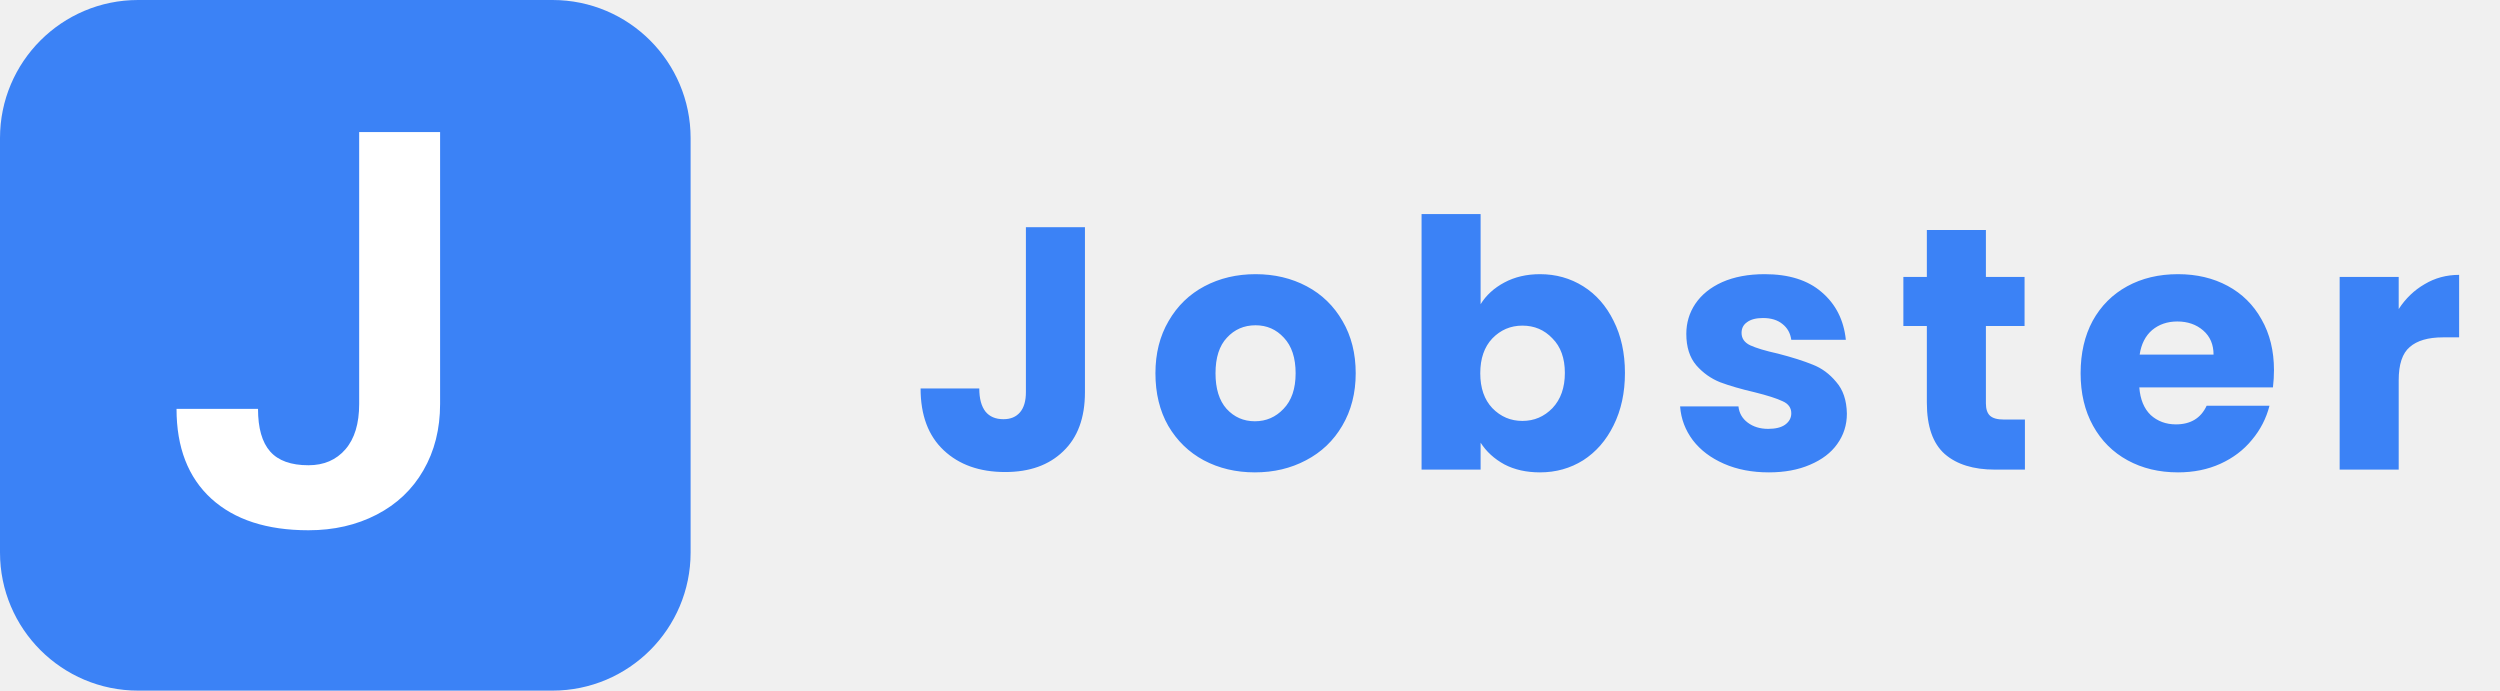
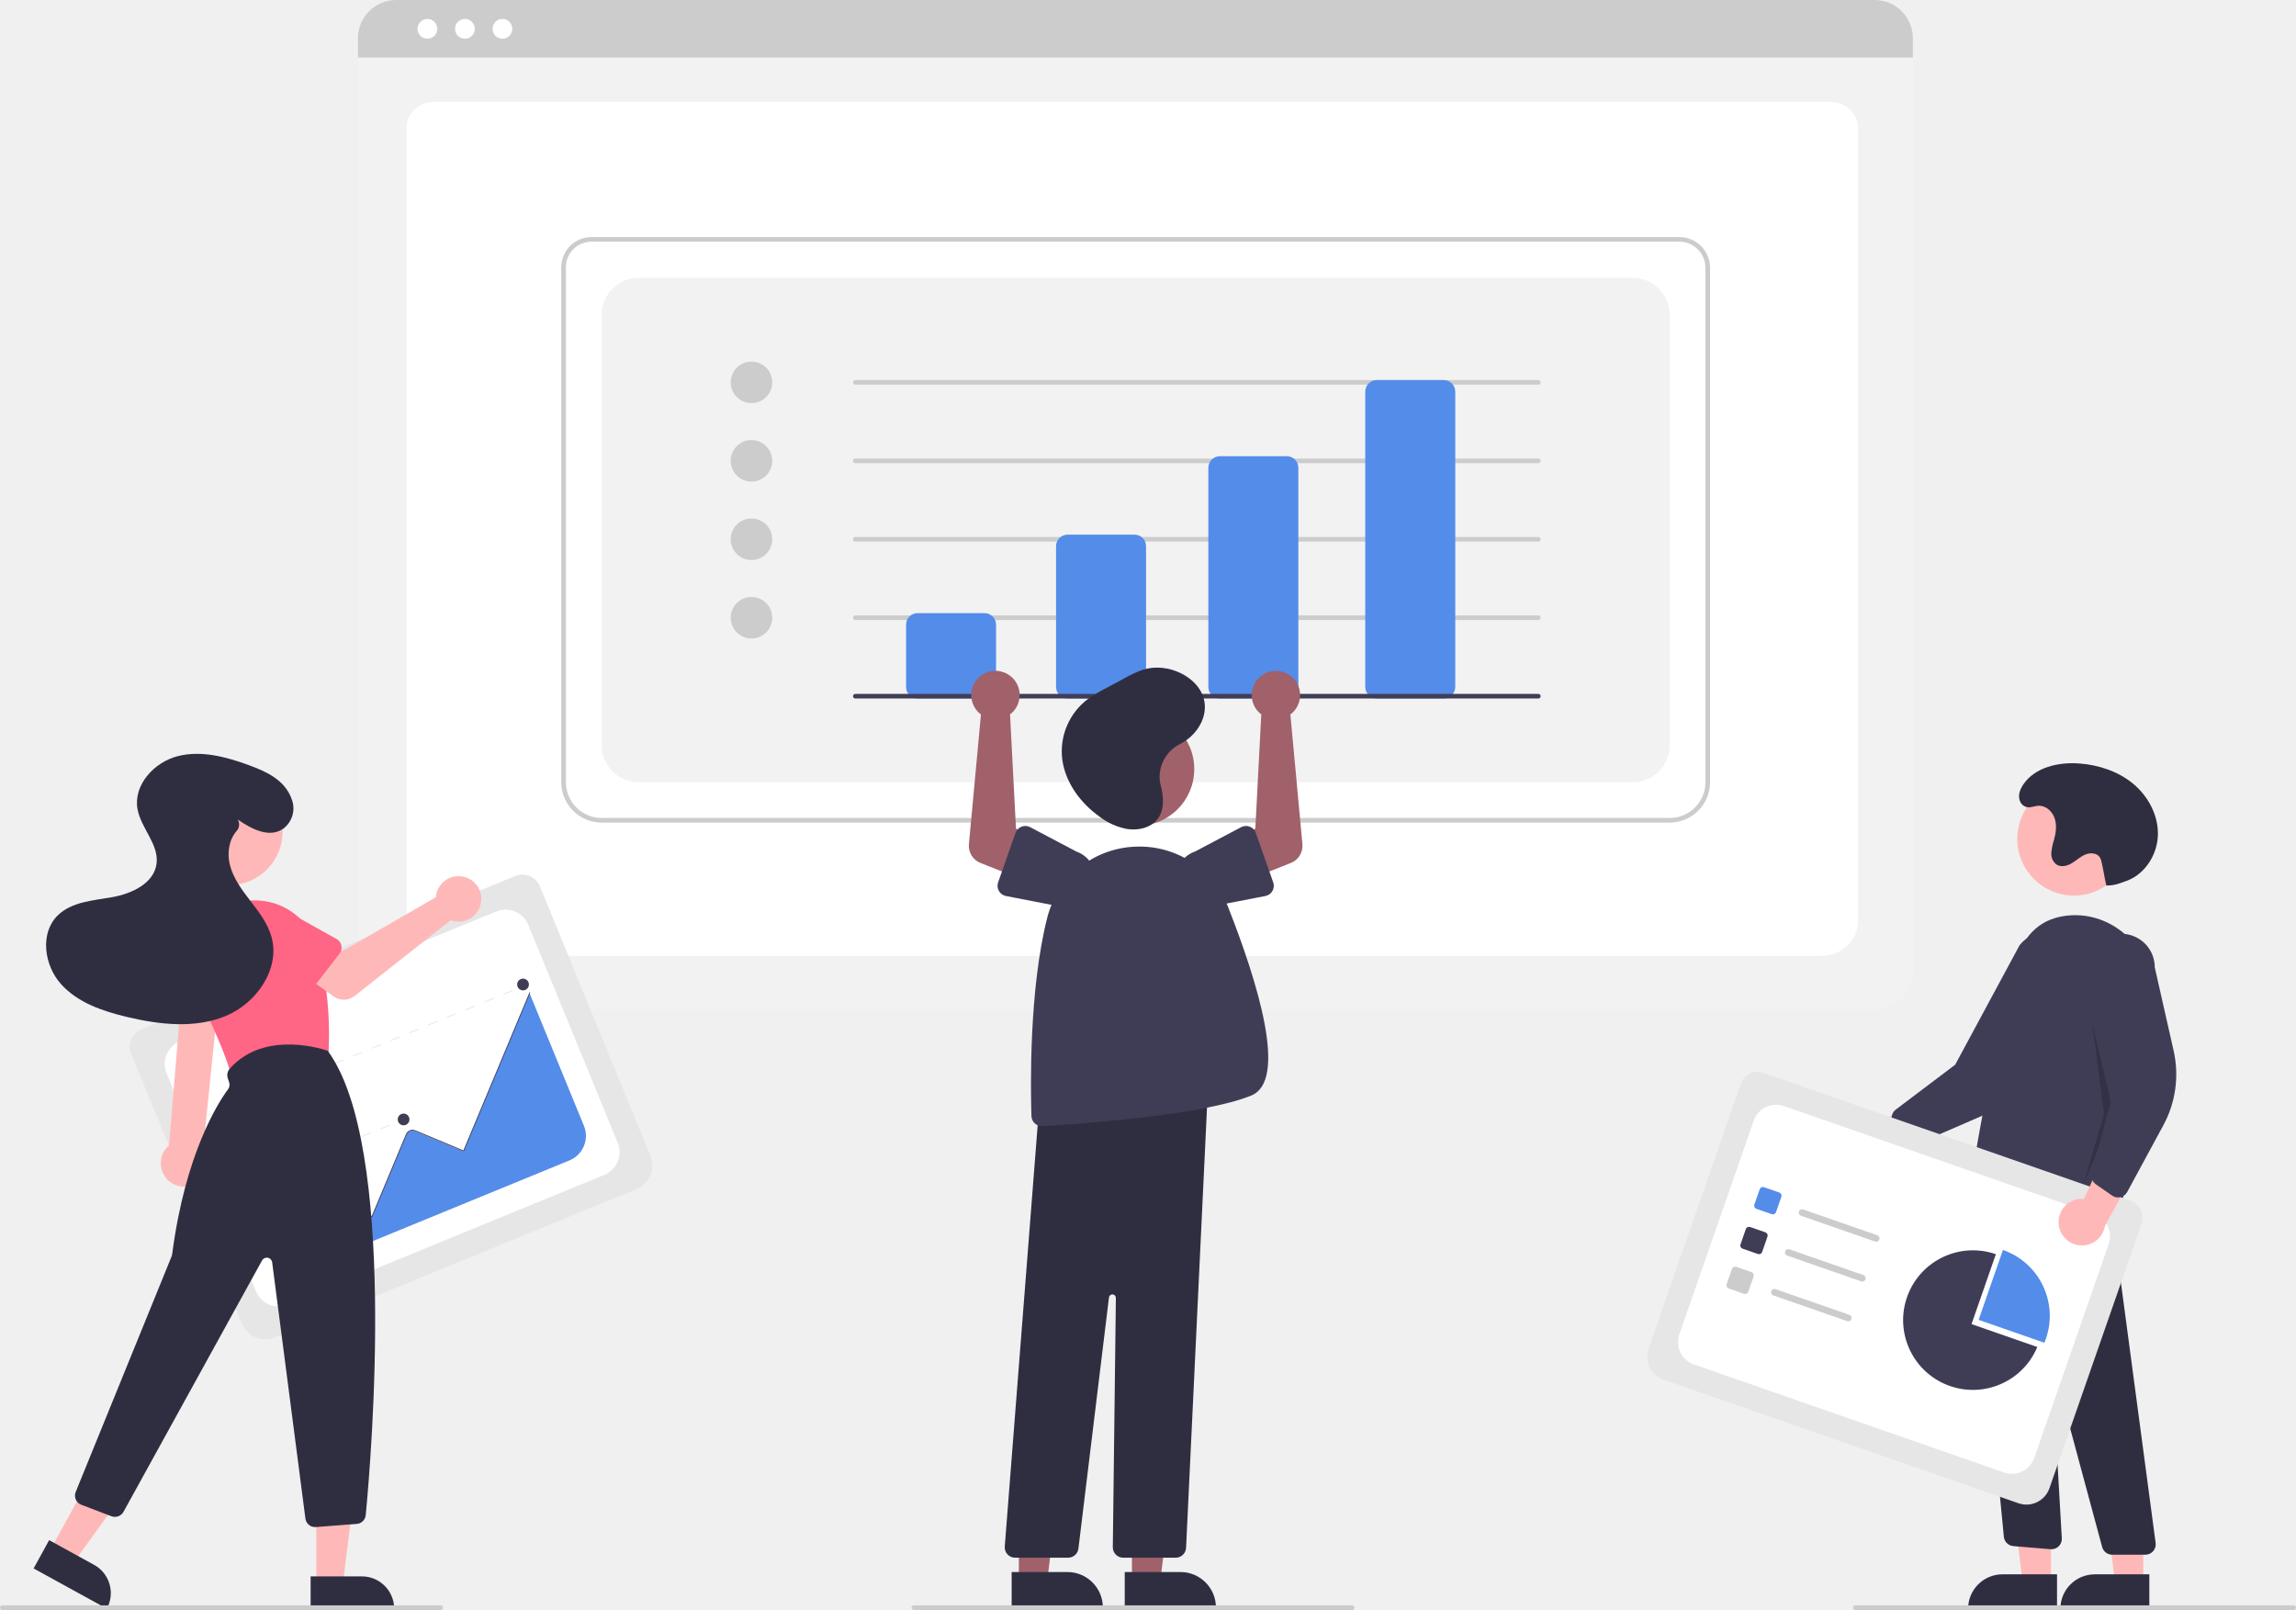
- <svg xmlns="http://www.w3.org/2000/svg" width="181" height="50" viewBox="0 0 181 50" fill="none">
-   <path d="M78.55 16.45V28.4C78.55 30.25 78.025 31.675 76.975 32.675C75.942 33.675 74.542 34.175 72.775 34.175C70.925 34.175 69.442 33.65 68.325 32.6C67.208 31.55 66.65 30.058 66.65 28.125H70.9C70.9 28.858 71.05 29.417 71.35 29.8C71.65 30.167 72.083 30.35 72.65 30.35C73.167 30.35 73.567 30.183 73.85 29.85C74.133 29.517 74.275 29.033 74.275 28.4V16.45H78.55ZM90.853 34.2C89.487 34.2 88.253 33.908 87.153 33.325C86.07 32.742 85.212 31.908 84.578 30.825C83.962 29.742 83.653 28.475 83.653 27.025C83.653 25.592 83.97 24.333 84.603 23.25C85.237 22.15 86.103 21.308 87.203 20.725C88.303 20.142 89.537 19.85 90.903 19.85C92.27 19.85 93.503 20.142 94.603 20.725C95.703 21.308 96.57 22.15 97.203 23.25C97.837 24.333 98.153 25.592 98.153 27.025C98.153 28.458 97.828 29.725 97.178 30.825C96.545 31.908 95.67 32.742 94.553 33.325C93.453 33.908 92.22 34.2 90.853 34.2ZM90.853 30.5C91.67 30.5 92.362 30.2 92.928 29.6C93.511 29 93.803 28.142 93.803 27.025C93.803 25.908 93.52 25.05 92.953 24.45C92.403 23.85 91.72 23.55 90.903 23.55C90.07 23.55 89.378 23.85 88.828 24.45C88.278 25.033 88.003 25.892 88.003 27.025C88.003 28.142 88.27 29 88.803 29.6C89.353 30.2 90.037 30.5 90.853 30.5ZM107.196 22.025C107.596 21.375 108.171 20.85 108.921 20.45C109.671 20.05 110.529 19.85 111.496 19.85C112.646 19.85 113.688 20.142 114.621 20.725C115.554 21.308 116.288 22.142 116.821 23.225C117.371 24.308 117.646 25.567 117.646 27C117.646 28.433 117.371 29.7 116.821 30.8C116.288 31.883 115.554 32.725 114.621 33.325C113.688 33.908 112.646 34.2 111.496 34.2C110.513 34.2 109.654 34.008 108.921 33.625C108.188 33.225 107.613 32.7 107.196 32.05V34H102.921V15.5H107.196V22.025ZM113.296 27C113.296 25.933 112.996 25.1 112.396 24.5C111.813 23.883 111.088 23.575 110.221 23.575C109.371 23.575 108.646 23.883 108.046 24.5C107.463 25.117 107.171 25.958 107.171 27.025C107.171 28.092 107.463 28.933 108.046 29.55C108.646 30.167 109.371 30.475 110.221 30.475C111.071 30.475 111.796 30.167 112.396 29.55C112.996 28.917 113.296 28.067 113.296 27ZM128.064 34.2C126.847 34.2 125.764 33.992 124.814 33.575C123.864 33.158 123.114 32.592 122.564 31.875C122.014 31.142 121.706 30.325 121.639 29.425H125.864C125.914 29.908 126.139 30.3 126.539 30.6C126.939 30.9 127.431 31.05 128.014 31.05C128.547 31.05 128.956 30.95 129.239 30.75C129.539 30.533 129.689 30.258 129.689 29.925C129.689 29.525 129.481 29.233 129.064 29.05C128.647 28.85 127.972 28.633 127.039 28.4C126.039 28.167 125.206 27.925 124.539 27.675C123.872 27.408 123.297 27 122.814 26.45C122.331 25.883 122.089 25.125 122.089 24.175C122.089 23.375 122.306 22.65 122.739 22C123.189 21.333 123.839 20.808 124.689 20.425C125.556 20.042 126.581 19.85 127.764 19.85C129.514 19.85 130.889 20.283 131.889 21.15C132.906 22.017 133.489 23.167 133.639 24.6H129.689C129.622 24.117 129.406 23.733 129.039 23.45C128.689 23.167 128.222 23.025 127.639 23.025C127.139 23.025 126.756 23.125 126.489 23.325C126.222 23.508 126.089 23.767 126.089 24.1C126.089 24.5 126.297 24.8 126.714 25C127.147 25.2 127.814 25.4 128.714 25.6C129.747 25.867 130.589 26.133 131.239 26.4C131.889 26.65 132.456 27.067 132.939 27.65C133.439 28.217 133.697 28.983 133.714 29.95C133.714 30.767 133.481 31.5 133.014 32.15C132.564 32.783 131.906 33.283 131.039 33.65C130.189 34.017 129.197 34.2 128.064 34.2ZM146.604 30.375V34H144.429C142.879 34 141.671 33.625 140.804 32.875C139.938 32.108 139.504 30.867 139.504 29.15V23.6H137.804V20.05H139.504V16.65H143.779V20.05H146.579V23.6H143.779V29.2C143.779 29.617 143.879 29.917 144.079 30.1C144.279 30.283 144.613 30.375 145.079 30.375H146.604ZM164.636 26.8C164.636 27.2 164.611 27.617 164.561 28.05H154.886C154.952 28.917 155.227 29.583 155.711 30.05C156.211 30.5 156.819 30.725 157.536 30.725C158.602 30.725 159.344 30.275 159.761 29.375H164.311C164.077 30.292 163.652 31.117 163.036 31.85C162.436 32.583 161.677 33.158 160.761 33.575C159.844 33.992 158.819 34.2 157.686 34.2C156.319 34.2 155.102 33.908 154.036 33.325C152.969 32.742 152.136 31.908 151.536 30.825C150.936 29.742 150.636 28.475 150.636 27.025C150.636 25.575 150.927 24.308 151.511 23.225C152.111 22.142 152.944 21.308 154.011 20.725C155.077 20.142 156.302 19.85 157.686 19.85C159.036 19.85 160.236 20.133 161.286 20.7C162.336 21.267 163.152 22.075 163.736 23.125C164.336 24.175 164.636 25.4 164.636 26.8ZM160.261 25.675C160.261 24.942 160.011 24.358 159.511 23.925C159.011 23.492 158.386 23.275 157.636 23.275C156.919 23.275 156.311 23.483 155.811 23.9C155.327 24.317 155.027 24.908 154.911 25.675H160.261ZM173.666 22.375C174.166 21.608 174.791 21.008 175.541 20.575C176.291 20.125 177.124 19.9 178.041 19.9V24.425H176.866C175.799 24.425 174.999 24.658 174.466 25.125C173.932 25.575 173.666 26.375 173.666 27.525V34H169.391V20.05H173.666V22.375Z" fill="#3B82F6" />
-   <rect width="50" height="50" rx="10" fill="#3B82F6" />
-   <path d="M26.004 9.562H31.863V29.25C31.863 31.06 31.46 32.661 30.652 34.055C29.858 35.435 28.732 36.503 27.273 37.258C25.815 38.013 24.168 38.391 22.332 38.391C19.324 38.391 16.98 37.629 15.301 36.105C13.621 34.569 12.781 32.401 12.781 29.602H18.68C18.68 30.995 18.973 32.023 19.559 32.688C20.145 33.352 21.069 33.684 22.332 33.684C23.452 33.684 24.344 33.3 25.008 32.531C25.672 31.763 26.004 30.669 26.004 29.25V9.562Z" fill="white" />
+ <svg xmlns="http://www.w3.org/2000/svg" width="995" height="697.681" viewBox="0 0 995 697.681" data-src="https://cdn.undraw.co/illustrations/data_0ml2.svg" role="img" artist="Katerina Limpitsouni" source="https://undraw.co/">
+   <path d="M915.189,538.707H274.35a16.519,16.519,0,0,1-16.5-16.5V127.054A12.102,12.102,0,0,1,269.938,114.965H919.391a12.311,12.311,0,0,1,12.297,12.297V522.207A16.519,16.519,0,0,1,915.189,538.707Z" transform="translate(-102.5 -101.1595)" fill="#f2f2f2" />
+   <path d="M891.811,515.341H294.567c-8.755,0-15.878-6.67-15.878-14.868v-344.105c0-6.08,5.278-11.027,11.766-11.027H895.728c6.595,0,11.961,5.028,11.961,11.209V500.472C907.689,508.671,900.566,515.341,891.811,515.341Z" transform="translate(-102.5 -101.1595)" fill="#fff" />
+   <path d="M931.459,126.11H257.619V117.709a16.574,16.574,0,0,1,16.56-16.55H914.899a16.574,16.574,0,0,1,16.56,16.55Z" transform="translate(-102.5 -101.1595)" fill="#ccc" />
+   <circle cx="185.214" cy="12.5" r="4.283" fill="#fff" />
+   <circle cx="201.473" cy="12.5" r="4.283" fill="#fff" />
+   <circle cx="217.731" cy="12.5" r="4.283" fill="#fff" />
+   <path d="M826.073,457.629H363.234a17.52,17.52,0,0,1-17.5-17.5V216.975a13.103,13.103,0,0,1,13.088-13.088H830.276a13.312,13.312,0,0,1,13.297,13.297V440.129A17.52,17.52,0,0,1,826.073,457.629ZM358.822,205.886a11.101,11.101,0,0,0-11.088,11.088V440.129a15.517,15.517,0,0,0,15.5,15.5H826.073a15.518,15.518,0,0,0,15.5-15.5V217.184a11.31,11.31,0,0,0-11.297-11.297Z" transform="translate(-102.5 -101.1595)" fill="#ccc" />
+   <path d="M379.234,440.129h430.839a16,16,0,0,0,16-16V237.581a16,16,0,0,0-16-16H379.234a16,16,0,0,0-16,16V424.129A16,16,0,0,0,379.234,440.129Z" transform="translate(-102.5 -101.1595)" fill="#f2f2f2" />
+   <circle cx="325.654" cy="165.695" r="9" fill="#ccc" />
+   <circle cx="325.654" cy="199.695" r="9" fill="#ccc" />
+   <circle cx="325.654" cy="233.695" r="9" fill="#ccc" />
+   <circle cx="325.654" cy="267.695" r="9" fill="#ccc" />
+   <path d="M769.154,267.855h-296a1,1,0,0,1,0-2h296a1,1,0,0,1,0,2Z" transform="translate(-102.5 -101.1595)" fill="#ccc" />
+   <path d="M769.154,301.855h-296a1,1,0,0,1,0-2h296a1,1,0,0,1,0,2Z" transform="translate(-102.5 -101.1595)" fill="#ccc" />
+   <path d="M769.154,335.855h-296a1,1,0,0,1,0-2h296a1,1,0,0,1,0,2Z" transform="translate(-102.5 -101.1595)" fill="#ccc" />
+   <path d="M769.154,369.855h-296a1,1,0,0,1,0-2h296a1,1,0,0,1,0,2Z" transform="translate(-102.5 -101.1595)" fill="#ccc" />
+   <path d="M529.154,403.855h-29a5.006,5.006,0,0,1-5-5v-27a5.006,5.006,0,0,1,5-5h29a5.006,5.006,0,0,1,5,5v27A5.006,5.006,0,0,1,529.154,403.855Z" transform="translate(-102.5 -101.1595)" fill="#548cea" />
+   <path d="M594.154,403.855h-29a5.006,5.006,0,0,1-5-5v-61a5.006,5.006,0,0,1,5-5h29a5.006,5.006,0,0,1,5,5v61A5.006,5.006,0,0,1,594.154,403.855Z" transform="translate(-102.5 -101.1595)" fill="#548cea" />
+   <path d="M660.154,403.855h-29a5.006,5.006,0,0,1-5-5v-95a5.006,5.006,0,0,1,5-5h29a5.006,5.006,0,0,1,5,5v95A5.006,5.006,0,0,1,660.154,403.855Z" transform="translate(-102.5 -101.1595)" fill="#548cea" />
+   <path d="M728.154,403.855h-29a5.006,5.006,0,0,1-5-5v-128a5.006,5.006,0,0,1,5-5h29a5.006,5.006,0,0,1,5,5v128A5.006,5.006,0,0,1,728.154,403.855Z" transform="translate(-102.5 -101.1595)" fill="#548cea" />
+   <path d="M769.154,403.855h-296a1,1,0,0,1,0-2h296a1,1,0,0,1,0,2Z" transform="translate(-102.5 -101.1595)" fill="#3f3d56" />
+   <path d="M899.201,590.402a10.056,10.056,0,0,1,15.32-1.743l31.755-16.389-1.975,18.464L914.45,603.467a10.11,10.11,0,0,1-15.248-13.065Z" transform="translate(-102.5 -101.1595)" fill="#ffb8b8" />
+   <path d="M926.524,597.289a4.506,4.506,0,0,1-1.524-2.212l-2.526-8.159a4.515,4.515,0,0,1,1.587-4.921l25.738-19.44,27.875-51.712a14.497,14.497,0,1,1,22.9,17.782L984.716,562.096a46.374,46.374,0,0,1-23.463,22.696l-30.163,13.083a4.505,4.505,0,0,1-3.669-.039A4.455,4.455,0,0,1,926.524,597.289Z" transform="translate(-102.5 -101.1595)" fill="#3f3d56" />
+   <circle cx="898.775" cy="363.541" r="24.561" fill="#ffb8b8" />
+   <polygon points="888.812 685.737 876.553 685.736 870.722 638.448 888.817 638.449 888.812 685.737" fill="#ffb8b8" />
+   <path d="M867.795,682.233h23.644a0,0,0,0,1,0,0v14.887a0,0,0,0,1,0,0H852.908a0,0,0,0,1,0,0v0A14.887,14.887,0,0,1,867.795,682.233Z" fill="#2f2e41" />
+   <polygon points="928.812 685.739 916.553 685.738 910.722 638.449 928.817 638.451 928.812 685.739" fill="#ffb8b8" />
+   <path d="M907.795,682.235h23.644a0,0,0,0,1,0,0V697.121a0,0,0,0,1,0,0H892.908a0,0,0,0,1,0,0v0A14.887,14.887,0,0,1,907.795,682.235Z" fill="#2f2e41" />
+   <path d="M1032.208,774.899l-14.367-.001a4.508,4.508,0,0,1-4.345-3.329l-20.68-76.701a.5.5,0,0,0-.982.16l4.177,72.742a4.499,4.499,0,0,1-4.867,4.742L974.998,771.166a4.512,4.512,0,0,1-4.096-3.964L956.191,614.457l5.691,3.415,53.329-9.054L1036.669,769.804a4.501,4.501,0,0,1-4.461,5.095Z" transform="translate(-102.5 -101.1595)" fill="#2f2e41" />
+   <path d="M974.027,630.579a32.939,32.939,0,0,1-16.692-4.698,4.48,4.48,0,0,1-2.136-4.589c1.876-11.486,11.684-70.408,20.608-102.529,3.635-13.083,11.671-20.129,23.887-20.943,17.868-1.172,33.75,12.807,35.404,31.2,2.917,32.448-8.933,78.55-14.164,96.866a4.496,4.496,0,0,1-7.088,2.306l-10.661-8.293a3.533,3.533,0,0,0-4.516.188C989.682,628.101,981.146,630.579,974.027,630.579Z" transform="translate(-102.5 -101.1595)" fill="#3f3d56" />
+   <polygon points="906.787 443.738 915.786 481.739 902.784 513.738 911.786 482.739 906.787 443.738" opacity="0.2" />
+   <path d="M1015.29,484.898a16.538,16.538,0,0,0,6.388-1.155c.894-.345,1.822-.628,2.715-.972,7.882-3.045,13.074-11.438,13.261-19.886s-4.188-16.647-10.684-22.05-14.909-8.178-23.335-8.82c-9.075-.691-19.294,1.61-24.366,9.167-1.35,2.012-2.294,4.452-1.494,6.882a4.404,4.404,0,0,0,1.241,1.906c2.265,2.015,4.522.5,6.831.366,3.173-.184,6.023,2.385,7.048,5.394s.573,6.322-.254,9.391a23.459,23.459,0,0,0-1.183,5.71,5.741,5.741,0,0,0,2.378,5.055c1.983,1.199,4.587.505,6.571-.691s3.699-2.86,5.842-3.741,5.022-.685,6.27,1.268a6.935,6.935,0,0,1,.793,2.289c1.118,5.095.861,4.795,1.979,9.89Z" transform="translate(-102.5 -101.1595)" fill="#2f2e41" />
+   <path d="M977.221,752.591,823.425,699.03a10.556,10.556,0,0,1-6.49-13.426l39.966-114.758a7.734,7.734,0,0,1,9.836-4.755L1025.732,621.463a7.867,7.867,0,0,1,4.837,10.006L990.647,746.101A10.556,10.556,0,0,1,977.221,752.591Z" transform="translate(-102.5 -101.1595)" fill="#e6e6e6" />
+   <path d="M836.549,692.435l134.484,46.835a10.225,10.225,0,0,0,13.019-6.293l32.272-92.667a10.225,10.225,0,0,0-6.293-13.019l-134.484-46.835a10.225,10.225,0,0,0-13.019,6.293l-32.272,92.667A10.225,10.225,0,0,0,836.549,692.435Z" transform="translate(-102.5 -101.1595)" fill="#fff" />
+   <path d="M870.32,627.329l-6.66-2.32a1.444,1.444,0,0,1-.888-1.837l2.32-6.66a1.444,1.444,0,0,1,1.837-.888l6.66,2.32a1.444,1.444,0,0,1,.888,1.837l-2.32,6.66A1.444,1.444,0,0,1,870.32,627.329Z" transform="translate(-102.5 -101.1595)" fill="#548cea" />
+   <path d="M864.31,644.585l-6.66-2.32a1.444,1.444,0,0,1-.888-1.837l2.32-6.66a1.444,1.444,0,0,1,1.837-.888l6.66,2.32a1.444,1.444,0,0,1,.888,1.837l-2.32,6.66A1.444,1.444,0,0,1,864.31,644.585Z" transform="translate(-102.5 -101.1595)" fill="#3f3d56" />
+   <path d="M858.301,661.841l-6.66-2.32a1.444,1.444,0,0,1-.888-1.837l2.32-6.66a1.444,1.444,0,0,1,1.837-.888l6.66,2.32a1.444,1.444,0,0,1,.888,1.837l-2.32,6.66A1.444,1.444,0,0,1,858.301,661.841Z" transform="translate(-102.5 -101.1595)" fill="#ccc" />
+   <path d="M915.074,639.181l-32.09-11.176a1.443,1.443,0,1,1,.949-2.725l32.09,11.176a1.443,1.443,0,1,1-.949,2.725Z" transform="translate(-102.5 -101.1595)" fill="#ccc" />
+   <path d="M909.065,656.437l-32.09-11.176a1.443,1.443,0,0,1,.949-2.725l32.09,11.176a1.443,1.443,0,1,1-.949,2.725Z" transform="translate(-102.5 -101.1595)" fill="#ccc" />
+   <path d="M903.055,673.693l-32.09-11.176a1.443,1.443,0,0,1,.949-2.725l32.09,11.176a1.443,1.443,0,0,1-.949,2.725Z" transform="translate(-102.5 -101.1595)" fill="#ccc" />
+   <path d="M988.454,683.043c.234-.561.454-1.131.656-1.712a30.239,30.239,0,0,0-18.611-38.501L959.951,673.116Z" transform="translate(-102.5 -101.1595)" fill="#548cea" />
+   <path d="M956.884,674.959l10.548-30.287a30.239,30.239,0,1,0,17.955,40.213Z" transform="translate(-102.5 -101.1595)" fill="#3f3d56" />
+   <path d="M994.645,631.512a10.056,10.056,0,0,1,10.979-10.826l14.873-32.493,9.841,15.748-15.633,28.441a10.11,10.11,0,0,1-20.061-.87Z" transform="translate(-102.5 -101.1595)" fill="#ffb8b8" />
+   <path d="M1020.394,620.069a4.506,4.506,0,0,1-2.564-.8l-7.023-4.862a4.515,4.515,0,0,1-1.788-4.852l8.255-31.18-9.979-57.893a14.497,14.497,0,1,1,28.993-.14l8.177,36.123a46.373,46.373,0,0,1-4.456,32.339L1024.349,617.713a4.505,4.505,0,0,1-2.911,2.233A4.455,4.455,0,0,1,1020.394,620.069Z" transform="translate(-102.5 -101.1595)" fill="#3f3d56" />
+   <path d="M1096.5,798.841h-190a1,1,0,0,1,0-2h190a1,1,0,0,1,0,2Z" transform="translate(-102.5 -101.1595)" fill="#ccc" />
+   <polygon points="490.541 685.239 502.801 685.238 508.633 637.951 490.539 637.951 490.541 685.239" fill="#a0616a" />
+   <path d="M589.914,782.396l24.144-.001h.001a15.386,15.386,0,0,1,15.386,15.386v.5l-39.531.001Z" transform="translate(-102.5 -101.1595)" fill="#2f2e41" />
+   <polygon points="441.541 685.239 453.801 685.238 459.633 637.951 441.539 637.951 441.541 685.239" fill="#a0616a" />
+   <path d="M540.914,782.396l24.144-.001h.001a15.386,15.386,0,0,1,15.386,15.386v.5l-39.531.001Z" transform="translate(-102.5 -101.1595)" fill="#2f2e41" />
+   <circle cx="492.988" cy="333.297" r="24.561" fill="#a0616a" />
+   <path d="M612.005,776.192H589.254a4.5,4.5,0,0,1-4.5-4.555l1.322-108.031a1.5,1.5,0,0,0-2.989-.2L569.847,772.236a4.504,4.504,0,0,1-4.467,3.956H542.41a4.5,4.5,0,0,1-4.486-4.851l15.167-194.075.412-.045,72.629-7.844-9.633,202.528A4.495,4.495,0,0,1,612.005,776.192Z" transform="translate(-102.5 -101.1595)" fill="#2f2e41" />
+   <path d="M553.976,589.181a4.496,4.496,0,0,1-4.484-4.358c-.396-12.271-1.076-54.732,6.822-85.905a40.924,40.924,0,0,1,37.793-30.839h0a41.179,41.179,0,0,1,40.559,26.023c13.275,33.703,25.818,75.246,10.181,81.762-20.495,8.539-74.523,12.346-90.594,13.309Q554.113,589.181,553.976,589.181Z" transform="translate(-102.5 -101.1595)" fill="#3f3d56" />
+   <path d="M647.847,409.632a10.525,10.525,0,0,0,1.246,1.093l-2.578,49.526-10.724,5.491L641.961,483.01l19.93-7.875a8,8,0,0,0,5.026-8.181l-5.221-56.179a10.497,10.497,0,1,0-13.849-1.143Z" transform="translate(-102.5 -101.1595)" fill="#a0616a" />
+   <path d="M646.718,462.095l7.544,21.439a4.5,4.5,0,0,1-3.389,5.912l-22.245,4.308a12.497,12.497,0,0,1-8.228-23.602l19.974-10.543a4.5,4.5,0,0,1,6.344,2.486Z" transform="translate(-102.5 -101.1595)" fill="#3f3d56" />
+   <path d="M541.46,409.632a10.527,10.527,0,0,1-1.246,1.093l2.578,49.526,10.724,5.491L547.346,483.01l-19.93-7.875a8,8,0,0,1-5.026-8.181l5.221-56.179a10.497,10.497,0,1,1,13.849-1.143Z" transform="translate(-102.5 -101.1595)" fill="#a0616a" />
+   <path d="M545.192,459.399a4.495,4.495,0,0,1,3.741.21l19.974,10.543a12.497,12.497,0,0,1-8.228,23.602l-22.245-4.308a4.5,4.5,0,0,1-3.389-5.912l7.544-21.439A4.495,4.495,0,0,1,545.192,459.399Z" transform="translate(-102.5 -101.1595)" fill="#3f3d56" />
+   <path d="M605.027,438.643a16.143,16.143,0,0,1,9.041-15.168c7.466-3.854,12.156-12.075,10.101-19.582-2.631-9.609-15.709-15.841-26.305-12.535a48.566,48.566,0,0,0-8.261,3.839l-6.923,3.711a71.73,71.73,0,0,0-8.534,5.038,28.315,28.315,0,0,0-11.27,26.53c1.363,9.769,7.761,18.727,16.518,24.861a27.937,27.937,0,0,0,11.319,5.031c4.198.692,8.87-.094,11.939-2.705,4.796-4.079,4.301-10.911,2.75-16.616A12.09,12.09,0,0,1,605.027,438.643Z" transform="translate(-102.5 -101.1595)" fill="#2f2e41" />
+   <path d="M688.5,798.841h-190a1,1,0,0,1,0-2h190a1,1,0,0,1,0,2Z" transform="translate(-102.5 -101.1595)" fill="#ccc" />
+   <path d="M378.41,616.413,221.633,680.73a10.984,10.984,0,0,1-14.315-5.986l-47.992-116.983a8.047,8.047,0,0,1,4.386-10.488l162.077-66.492a8.186,8.186,0,0,1,10.669,4.462L384.396,602.098A10.984,10.984,0,0,1,378.41,616.413Z" transform="translate(-102.5 -101.1595)" fill="#e6e6e6" />
+   <path d="M227.311,666.541l137.091-56.241a10.639,10.639,0,0,0,5.805-13.881L331.454,501.956a10.639,10.639,0,0,0-13.881-5.805L180.482,552.392a10.639,10.639,0,0,0-5.805,13.881l38.753,94.463A10.639,10.639,0,0,0,227.311,666.541Z" transform="translate(-102.5 -101.1595)" fill="#fff" />
+   <rect x="328.668" y="528.117" width="2.179" height="0.363" transform="translate(-278.3402 63.53163) rotate(-22.30577)" fill="#e6e6e6" />
+   <path d="M324.747,530.551l-4.072,1.67-.138-.336,4.072-1.67Zm-8.144,3.341-4.072,1.67-.138-.336,4.072-1.67Zm-8.144,3.341-4.072,1.67-.138-.336,4.072-1.67Zm-8.144,3.341-4.072,1.67-.138-.336,4.072-1.67Zm-8.144,3.341-4.072,1.67-.138-.336,4.072-1.67Zm-8.144,3.341-4.072,1.67-.138-.336,4.072-1.67Zm-8.144,3.341-4.072,1.67-.138-.336,4.072-1.67Zm-8.144,3.341-4.072,1.67-.138-.336,4.072-1.67Zm-8.144,3.341-4.072,1.67-.138-.336,4.072-1.67Zm-8.144,3.341-4.072,1.67-.138-.336,4.072-1.67ZM243.312,563.959l-4.072,1.67-.138-.336,4.072-1.67Zm-8.144,3.341-4.072,1.67-.138-.336,4.072-1.67Zm-8.144,3.341-4.072,1.67-.138-.336,4.072-1.67Zm-8.144,3.341-4.072,1.67-.138-.336,4.072-1.67Zm-8.144,3.341-4.072,1.67-.138-.336,4.072-1.67Zm-8.144,3.341-4.072,1.67-.138-.336,4.072-1.67Z" transform="translate(-102.5 -101.1595)" fill="#e6e6e6" />
+   <rect x="192.285" y="584.068" width="2.179" height="0.363" transform="translate(-309.7817 15.95413) rotate(-22.30577)" fill="#e6e6e6" />
+   <rect x="275.309" y="586.506" width="2.179" height="0.363" transform="translate(-304.4946 47.64812) rotate(-22.30577)" fill="#e6e6e6" />
+   <path d="M271.448,588.915l-4.011,1.646-.138-.336,4.011-1.646Zm-8.023,3.291-4.011,1.646-.138-.336,4.011-1.646Zm-8.023,3.291-4.011,1.646-.138-.336,4.011-1.646ZM247.38,598.789l-4.011,1.646-.138-.336,4.011-1.646ZM239.357,602.08l-4.011,1.646-.138-.336,4.011-1.646Zm-8.023,3.291-4.011,1.646-.138-.336,4.011-1.646Zm-8.023,3.291-4.011,1.646-.138-.336,4.011-1.646Zm-8.023,3.291-4.011,1.646-.138-.336,4.011-1.646Z" transform="translate(-102.5 -101.1595)" fill="#e6e6e6" />
+   <rect x="205.101" y="615.309" width="2.179" height="0.363" transform="translate(-320.68 23.15625) rotate(-22.30577)" fill="#e6e6e6" />
+   <rect x="242.07" y="617.411" width="2.179" height="0.363" transform="translate(-318.7115 37.34481) rotate(-22.30577)" fill="#e6e6e6" />
+   <path d="M238.093,619.867l-4.127,1.693-.138-.336,4.127-1.693Zm-8.254,3.386-4.127,1.693-.138-.336,4.127-1.693Zm-8.254,3.386-4.127,1.693-.138-.336,4.127-1.693Z" transform="translate(-102.5 -101.1595)" fill="#e6e6e6" />
+   <rect x="211.165" y="630.089" width="2.179" height="0.363" transform="translate(-325.8362 26.5637) rotate(-22.30577)" fill="#e6e6e6" />
+   <rect x="252.417" y="642.634" width="2.179" height="0.363" transform="translate(-327.5107 43.15973) rotate(-22.30577)" fill="#e6e6e6" />
+   <path d="M248.441,645.09l-4.127,1.693-.138-.336,4.127-1.693Zm-8.254,3.386-4.127,1.693-.138-.336,4.127-1.693Zm-8.254,3.386-4.127,1.693-.138-.336,4.127-1.693Z" transform="translate(-102.5 -101.1595)" fill="#e6e6e6" />
+   <rect x="221.513" y="655.313" width="2.179" height="0.363" transform="translate(-334.6354 32.37862) rotate(-22.30577)" fill="#e6e6e6" />
+   <path d="M233.132,651.671,349.308,604.011a11.481,11.481,0,0,0,6.257-14.962L332.092,531.832l-.227.101-28.509,68.167-21.145-8.84a2.742,2.742,0,0,0-2.436.152,2.922,2.922,0,0,0-1.212,1.433l-14.941,35.722-15.46-6.462a2.753,2.753,0,0,0-3.603,1.478C244.461,623.825,234.928,647.213,233.132,651.671Z" transform="translate(-102.5 -101.1595)" fill="#548cea" />
+   <path d="M232.775,652.21l-.335-.14,11.955-28.586a3.089,3.089,0,0,1,4.038-1.657l15.155,6.337,14.856-35.525a3.089,3.089,0,0,1,4.038-1.657l20.839,8.715,28.656-68.523.335.14L303.515,600.173l-21.174-8.855a2.723,2.723,0,0,0-3.563,1.462l-14.996,35.86-15.489-6.478a2.726,2.726,0,0,0-3.563,1.462Z" transform="translate(-102.5 -101.1595)" fill="#3f3d56" />
+   <circle cx="141.667" cy="516.019" r="2.542" fill="#3f3d56" />
+   <circle cx="174.906" cy="485.115" r="2.542" fill="#3f3d56" />
+   <circle cx="226.662" cy="426.636" r="2.542" fill="#3f3d56" />
+   <path d="M186.901,614.295a10.095,10.095,0,0,0,3.61-15.053l7.549-73.804h-16.313l-5.999,72.066a10.15,10.15,0,0,0,11.154,16.791Z" transform="translate(-102.5 -101.1595)" fill="#ffb8b8" />
+   <circle cx="99.38" cy="360.468" r="23.08" fill="#ffb8b8" />
+   <path d="M206.225,568.419a4.221,4.221,0,0,1-4.068-3.1c-1.849-6.718-6.66-18.077-14.299-33.763a27.967,27.967,0,0,1,15.882-38.613h0a27.955,27.955,0,0,1,35.922,17.808c5.921,18.563,5.635,38.447,5.237,46.134a4.239,4.239,0,0,1-3.321,3.914l-34.446,7.522A4.208,4.208,0,0,1,206.225,568.419Z" transform="translate(-102.5 -101.1595)" fill="#ff6584" />
+   <polygon points="137.082 686.425 148.602 686.425 154.083 641.988 137.08 641.989 137.082 686.425" fill="#ffb8b8" />
+   <path d="M237.113,784.293H273.321a0,0,0,0,1,0,0v13.989a0,0,0,0,1,0,0H251.103a13.989,13.989,0,0,1-13.989-13.989v0a0,0,0,0,1,0,0Z" transform="translate(407.9701 1481.403) rotate(179.9974)" fill="#2f2e41" />
+   <polygon points="21.882 671.495 31.978 677.045 58.19 640.747 43.291 632.555 21.882 671.495" fill="#ffb8b8" />
+   <path d="M118.196,776.437h36.207a0,0,0,0,1,0,0V790.426a0,0,0,0,1,0,0h-22.218a13.989,13.989,0,0,1-13.989-13.989v0a0,0,0,0,1,0,0Z" transform="translate(-224.194 1434.457) rotate(-151.199)" fill="#2f2e41" />
+   <path d="M239.044,762.92a4.228,4.228,0,0,1-4.189-3.684L220.446,648.211a2.349,2.349,0,0,0-4.387-.832L156.014,756.319a4.252,4.252,0,0,1-5.209,1.912L137.717,753.244a4.228,4.228,0,0,1-2.411-5.546L176.901,645.518a3.257,3.257,0,0,0,.212-.809c5.634-43.605,19.968-65.78,24.227-71.538a3.275,3.275,0,0,0,.466-2.982l-.585-1.756a4.226,4.226,0,0,1,.814-4.113c15.347-17.48,42.095-7.942,42.363-7.843l.134.05.084.115c29.993,41.133,18.903,174.732,16.376,201.096a4.217,4.217,0,0,1-3.885,3.806l-17.736,1.366C239.262,762.917,239.152,762.92,239.044,762.92Z" transform="translate(-102.5 -101.1595)" fill="#2f2e41" />
+   <path d="M291.606,488.437a9.892,9.892,0,0,0-.225,1.541l-40.367,23.288-9.812-5.649-10.46,13.694,16.398,11.688a7.518,7.518,0,0,0,9.019-.22l41.626-32.839a9.864,9.864,0,1,0-6.179-11.503Z" transform="translate(-102.5 -101.1595)" fill="#ffb8b8" />
+   <path d="M249.665,514.369l-13.047,16.909a4.229,4.229,0,0,1-6.394.35L215.455,516.291a11.744,11.744,0,0,1,14.402-18.554l18.524,10.358a4.229,4.229,0,0,1,1.283,6.273Z" transform="translate(-102.5 -101.1595)" fill="#ff6584" />
+   <path d="M199.098,543.746l-21.017-3.795a4.229,4.229,0,0,1-3.255-5.514L181.639,514.264a11.744,11.744,0,0,1,23.102,4.241l-.665,21.213a4.229,4.229,0,0,1-4.978,4.028Z" transform="translate(-102.5 -101.1595)" fill="#ff6584" />
+   <path d="M205.533,456.318c5.932,4.06,13.721,8.233,19.78,3.91a11.025,11.025,0,0,0,3.618-12.709c-2.901-8.296-10.872-11.949-18.494-14.748-9.909-3.64-20.698-6.535-30.927-3.928s-19.269,12.51-17.423,22.903c1.485,8.358,9.369,15.312,8.25,23.727-1.126,8.469-10.65,12.926-19.059,14.44s-17.817,2-23.86,8.039c-7.708,7.704-5.784,21.475,1.47,29.61s18.199,11.822,28.805,14.328c14.053,3.321,29.252,5.066,42.599-.445s23.733-20.349,19.866-34.261c-1.633-5.877-5.48-10.843-9.198-15.678s-7.483-9.891-8.901-15.824c-1.182-4.944-.307-10.683,2.971-14.391a4.169,4.169,0,0,0,.559-4.874Z" transform="translate(-102.5 -101.1595)" fill="#2f2e41" />
+   <path d="M293.5,798.841h-190a1,1,0,0,1,0-2h190a1,1,0,0,1,0,2Z" transform="translate(-102.5 -101.1595)" fill="#ccc" />
</svg>
